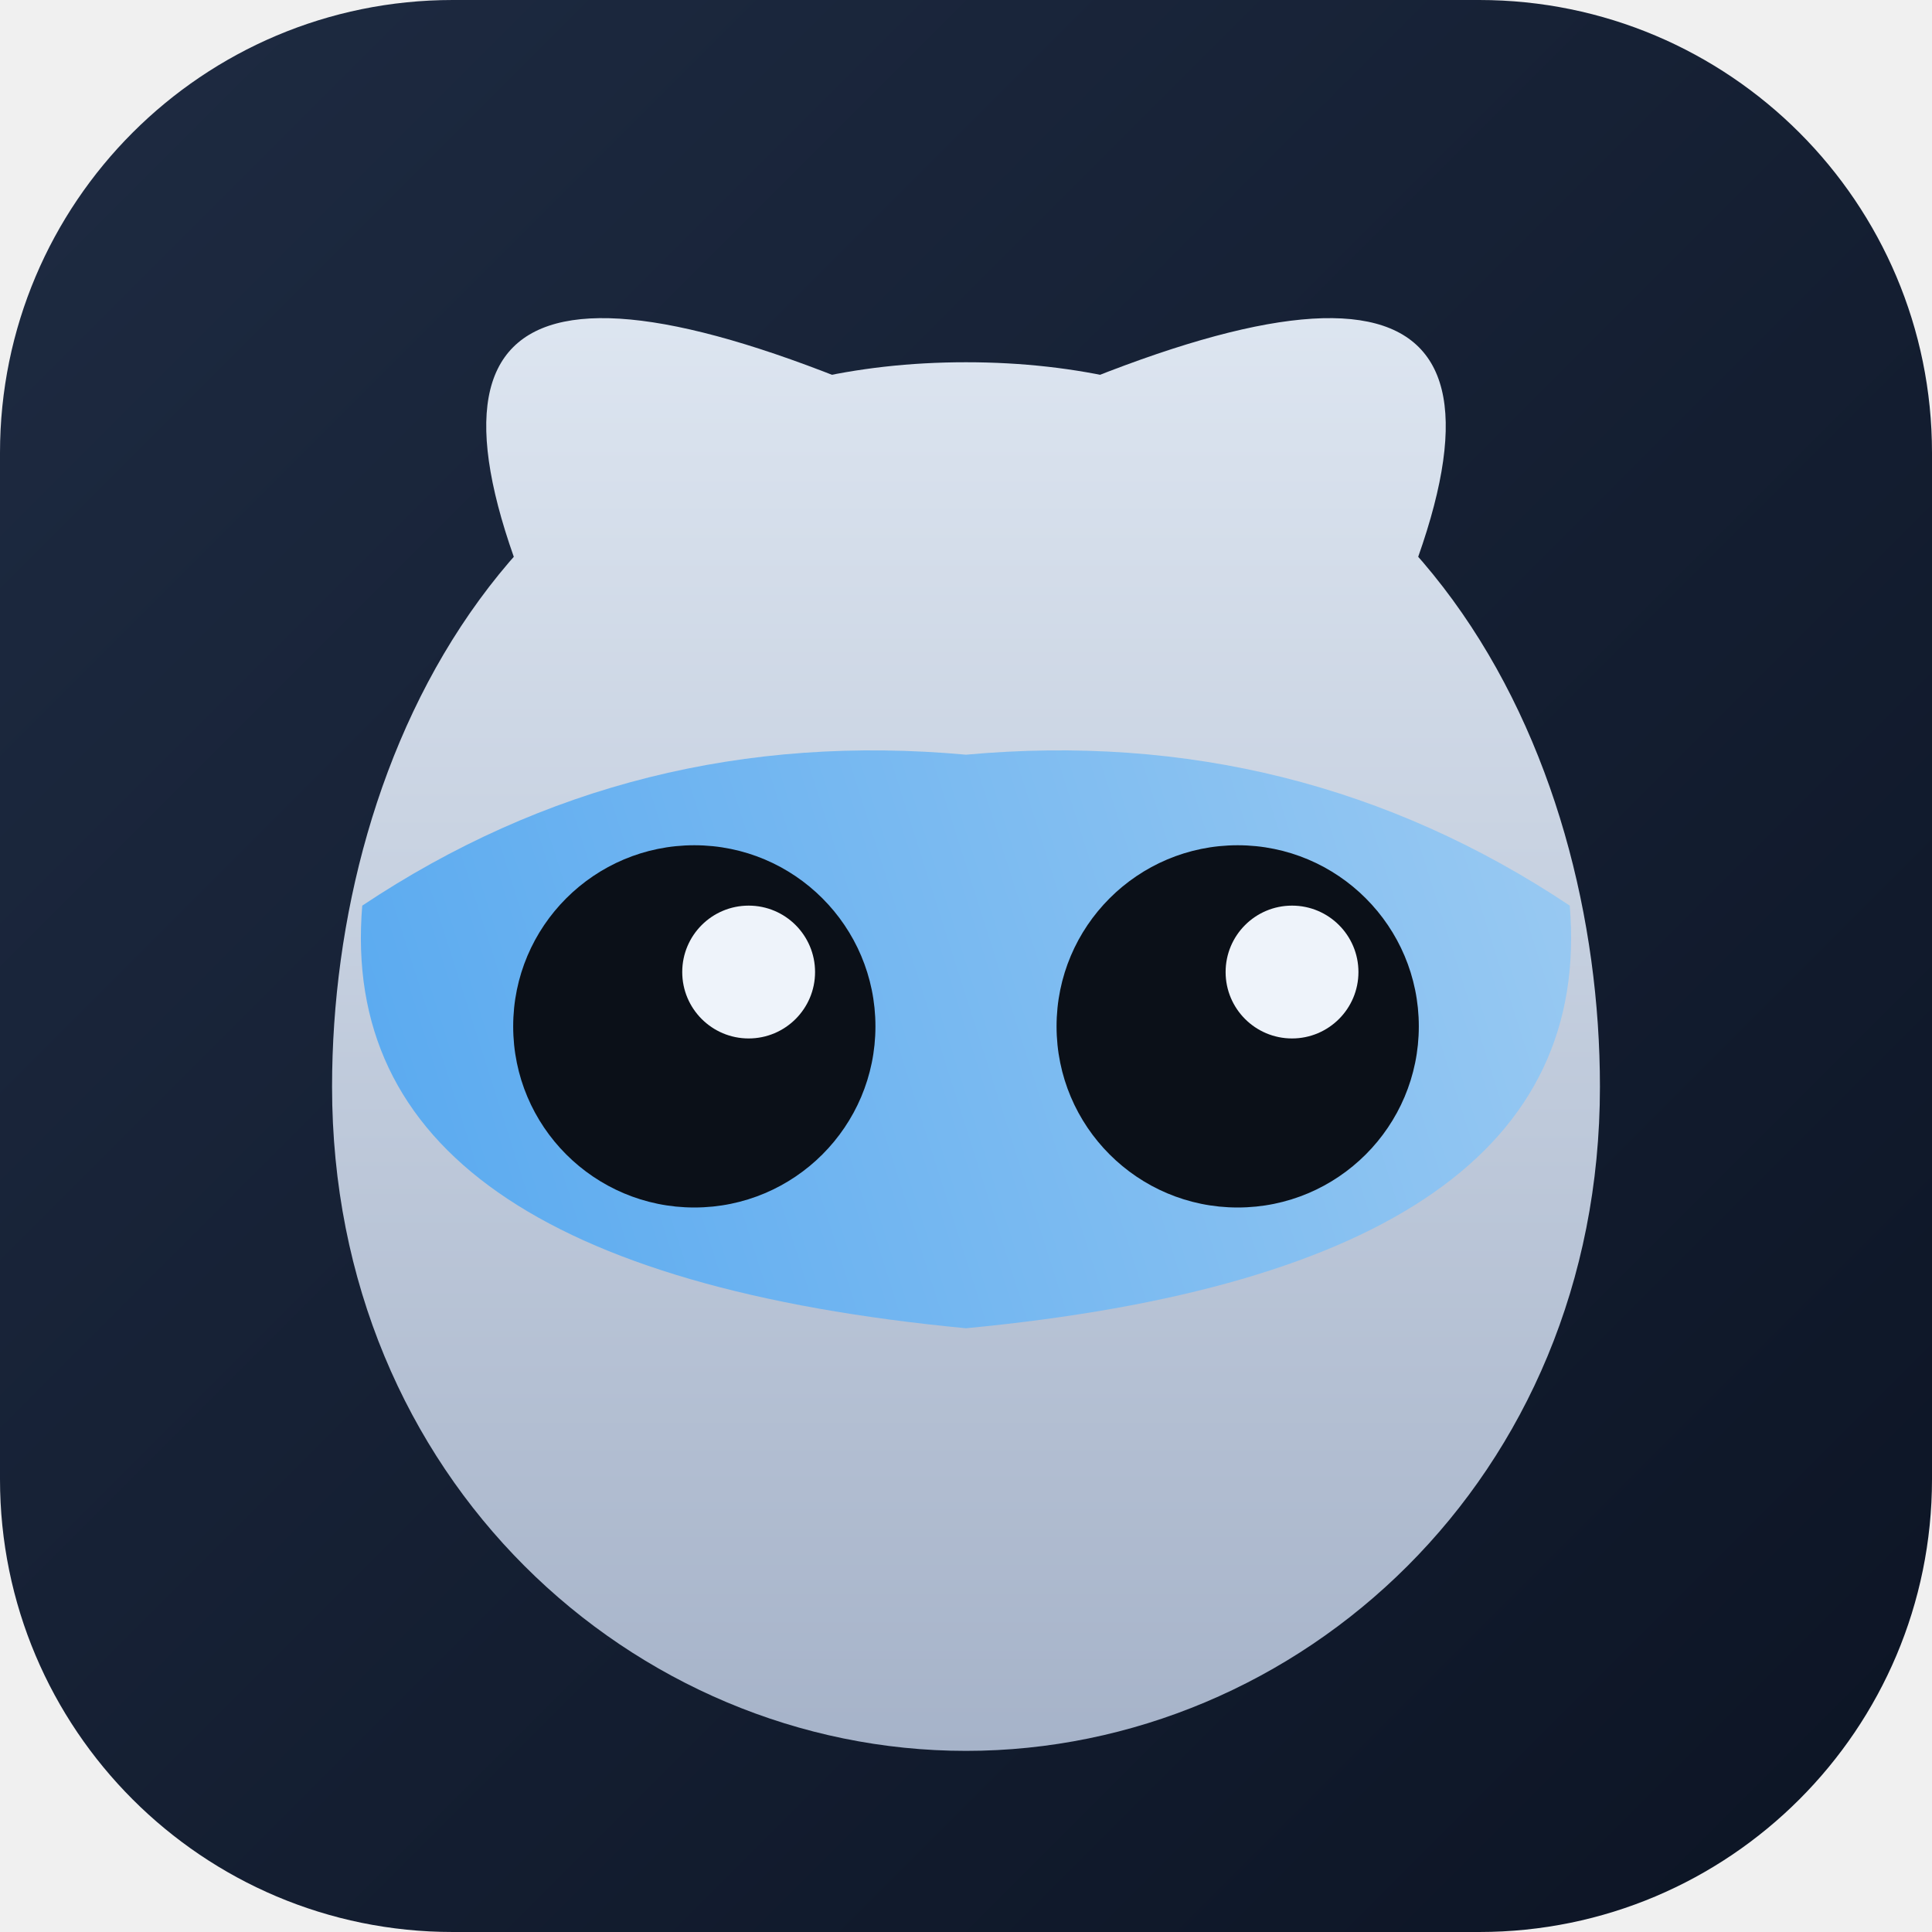
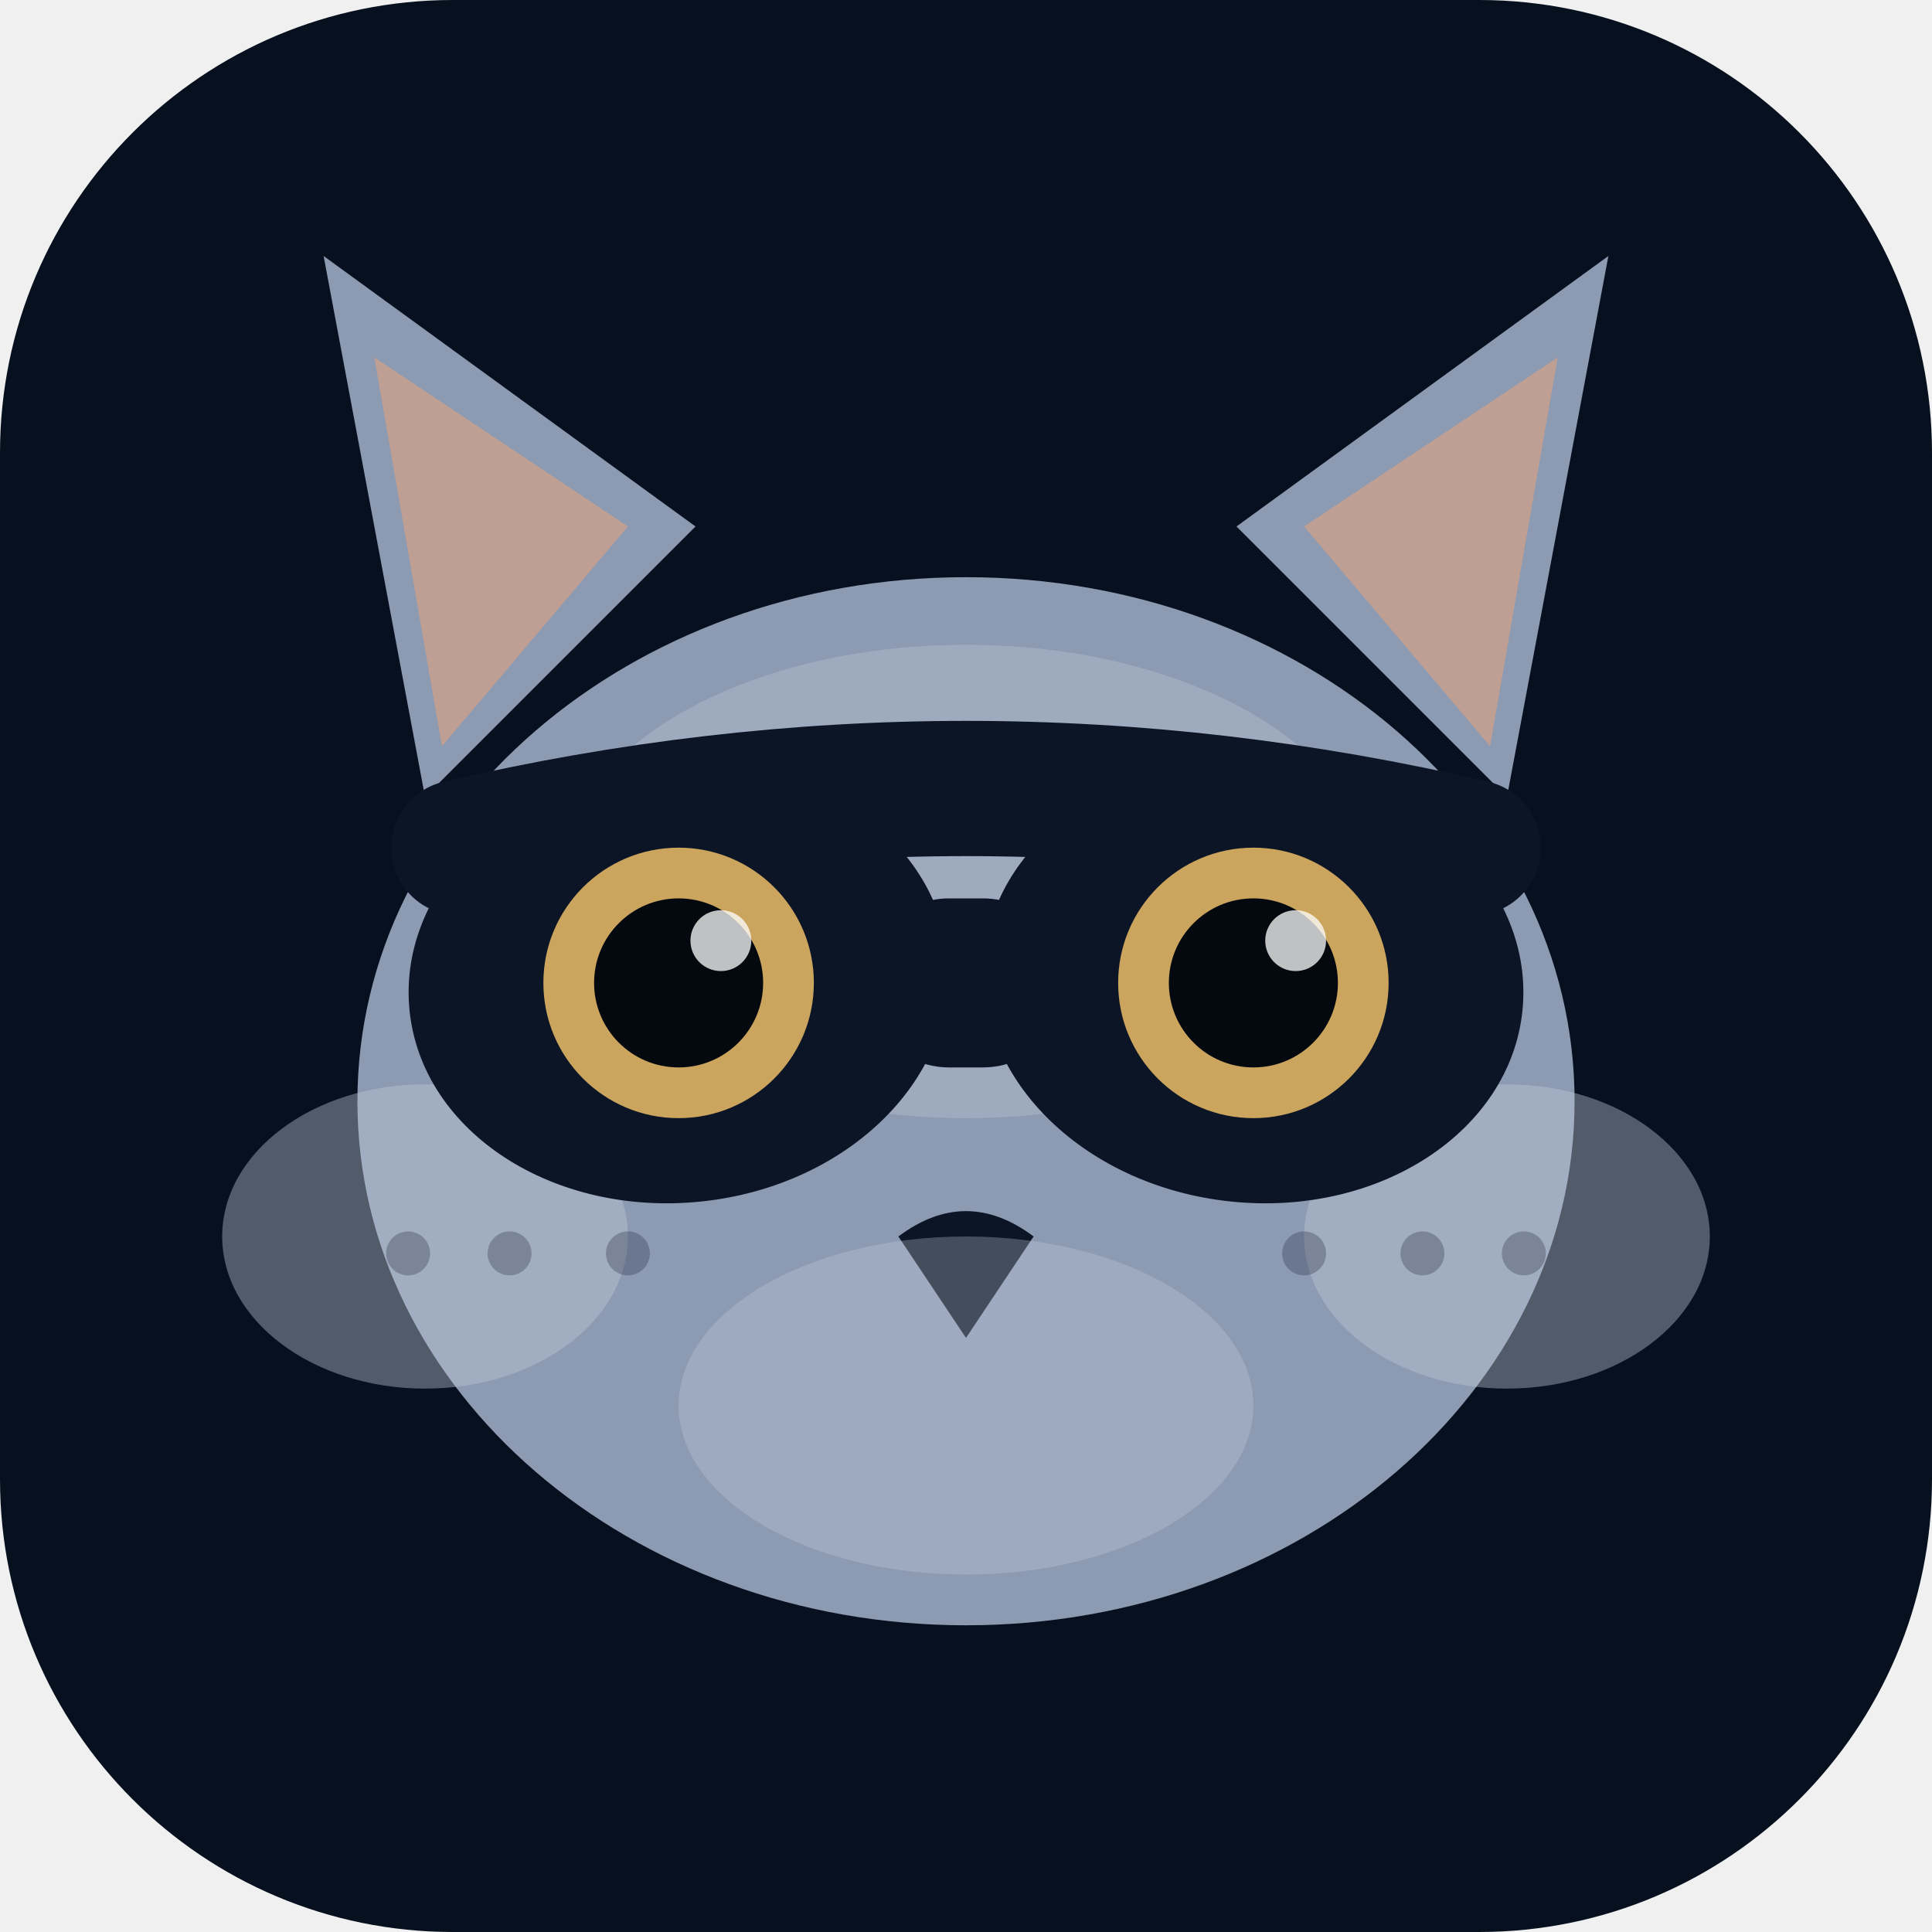
- <svg xmlns="http://www.w3.org/2000/svg" viewBox="0 0 64 64" fill="none" role="img" aria-label="LocateFlow">
-   <defs>
-     <linearGradient id="fs-bg" x1="0" y1="0" x2="64" y2="64" gradientUnits="userSpaceOnUse">
-       <stop offset="0%" stop-color="#1E2B42" />
-       <stop offset="100%" stop-color="#0C1424" />
-     </linearGradient>
-     <linearGradient id="fs-mask" x1="10" y1="40" x2="54" y2="26" gradientUnits="userSpaceOnUse">
-       <stop offset="0%" stop-color="#56A8F0" />
-       <stop offset="100%" stop-color="#9CCBF2" />
-     </linearGradient>
-     <linearGradient id="fs-fur" x1="32" y1="6" x2="32" y2="58" gradientUnits="userSpaceOnUse">
-       <stop offset="0%" stop-color="#E2EAF4" />
-       <stop offset="100%" stop-color="#A6B3C9" />
-     </linearGradient>
-   </defs>
-   <rect width="64" height="64" rx="15" fill="url(#fs-bg)" />
-   <path d="M19 23 Q10 5 29 13 Q26 20 19 23 Z" fill="url(#fs-fur)" />
-   <path d="M45 23 Q54 5 35 13 Q38 20 45 23 Z" fill="url(#fs-fur)" />
-   <path d="M32 12 C17 12 11 25 11 36 C11 49 21 58 32 58 C43 58 53 49 53 36 C53 25 47 12 32 12 Z" fill="url(#fs-fur)" />
-   <path d="M12 30 Q21 24 32 25 Q43 24 52 30 Q53 42 32 44 Q11 42 12 30 Z" fill="url(#fs-mask)" />
-   <circle cx="23" cy="34" r="6" fill="#0B1018" />
-   <circle cx="41" cy="34" r="6" fill="#0B1018" />
-   <circle cx="24.8" cy="32.2" r="2.2" fill="#EEF3FA" />
-   <circle cx="42.8" cy="32.2" r="2.2" fill="#EEF3FA" />
+ <svg xmlns="http://www.w3.org/2000/svg" viewBox="0 0 64 64" fill="none" role="img" aria-label="Move">
+   <rect width="64" height="64" rx="15" fill="#07101F" />
+   <g transform="translate(4 4) scale(0.56)">
+     <path d="M18 40 L12 8 L34 24Z" fill="#8C9AB2" />
+     <path d="M19 37 L15 14 L30 24Z" fill="#C4A090" opacity="0.9" />
+     <path d="M82 40 L88 8 L66 24Z" fill="#8C9AB2" />
+     <path d="M81 37 L85 14 L70 24Z" fill="#C4A090" opacity="0.9" />
+     <ellipse cx="50" cy="58" rx="36" ry="31" fill="#8C9AB2" />
+     <ellipse cx="50" cy="45" rx="24" ry="14" fill="#B8C2D0" opacity="0.42" />
+     <ellipse cx="18" cy="66" rx="12" ry="9" fill="#C0CAD8" opacity="0.4" />
+     <ellipse cx="82" cy="66" rx="12" ry="9" fill="#C0CAD8" opacity="0.4" />
+     <ellipse cx="33" cy="51" rx="16" ry="13" fill="#0C1525" transform="rotate(-6 33 51)" />
+     <ellipse cx="67" cy="51" rx="16" ry="13" fill="#0C1525" transform="rotate(6 67 51)" />
+     <rect x="44" y="46" width="12" height="10" rx="5" fill="#0C1525" />
+     <path d="M20 43 Q50 36 80 43" stroke="#0C1525" stroke-width="8" stroke-linecap="round" fill="none" />
+     <circle cx="33" cy="51" r="8" fill="#CBA45E" />
+     <circle cx="33" cy="51" r="5" fill="#04080F" />
+     <circle cx="35.5" cy="48.5" r="1.8" fill="#FFFFFF" opacity="0.75" />
+     <circle cx="67" cy="51" r="8" fill="#CBA45E" />
+     <circle cx="67" cy="51" r="5" fill="#04080F" />
+     <circle cx="69.5" cy="48.5" r="1.8" fill="#FFFFFF" opacity="0.75" />
+     <path d="M46 66 L50 72 L54 66 Q50 63 46 66Z" fill="#0C1525" />
+     <circle cx="17" cy="67" r="1.3" fill="#0C1525" opacity="0.26" />
+     <circle cx="23" cy="67" r="1.3" fill="#0C1525" opacity="0.26" />
+     <circle cx="30" cy="67" r="1.3" fill="#0C1525" opacity="0.26" />
+     <circle cx="70" cy="67" r="1.3" fill="#0C1525" opacity="0.26" />
+     <circle cx="77" cy="67" r="1.3" fill="#0C1525" opacity="0.26" />
+     <circle cx="83" cy="67" r="1.3" fill="#0C1525" opacity="0.26" />
+     <ellipse cx="50" cy="76" rx="17" ry="10" fill="#C8D0DC" opacity="0.3" />
+   </g>
</svg>
